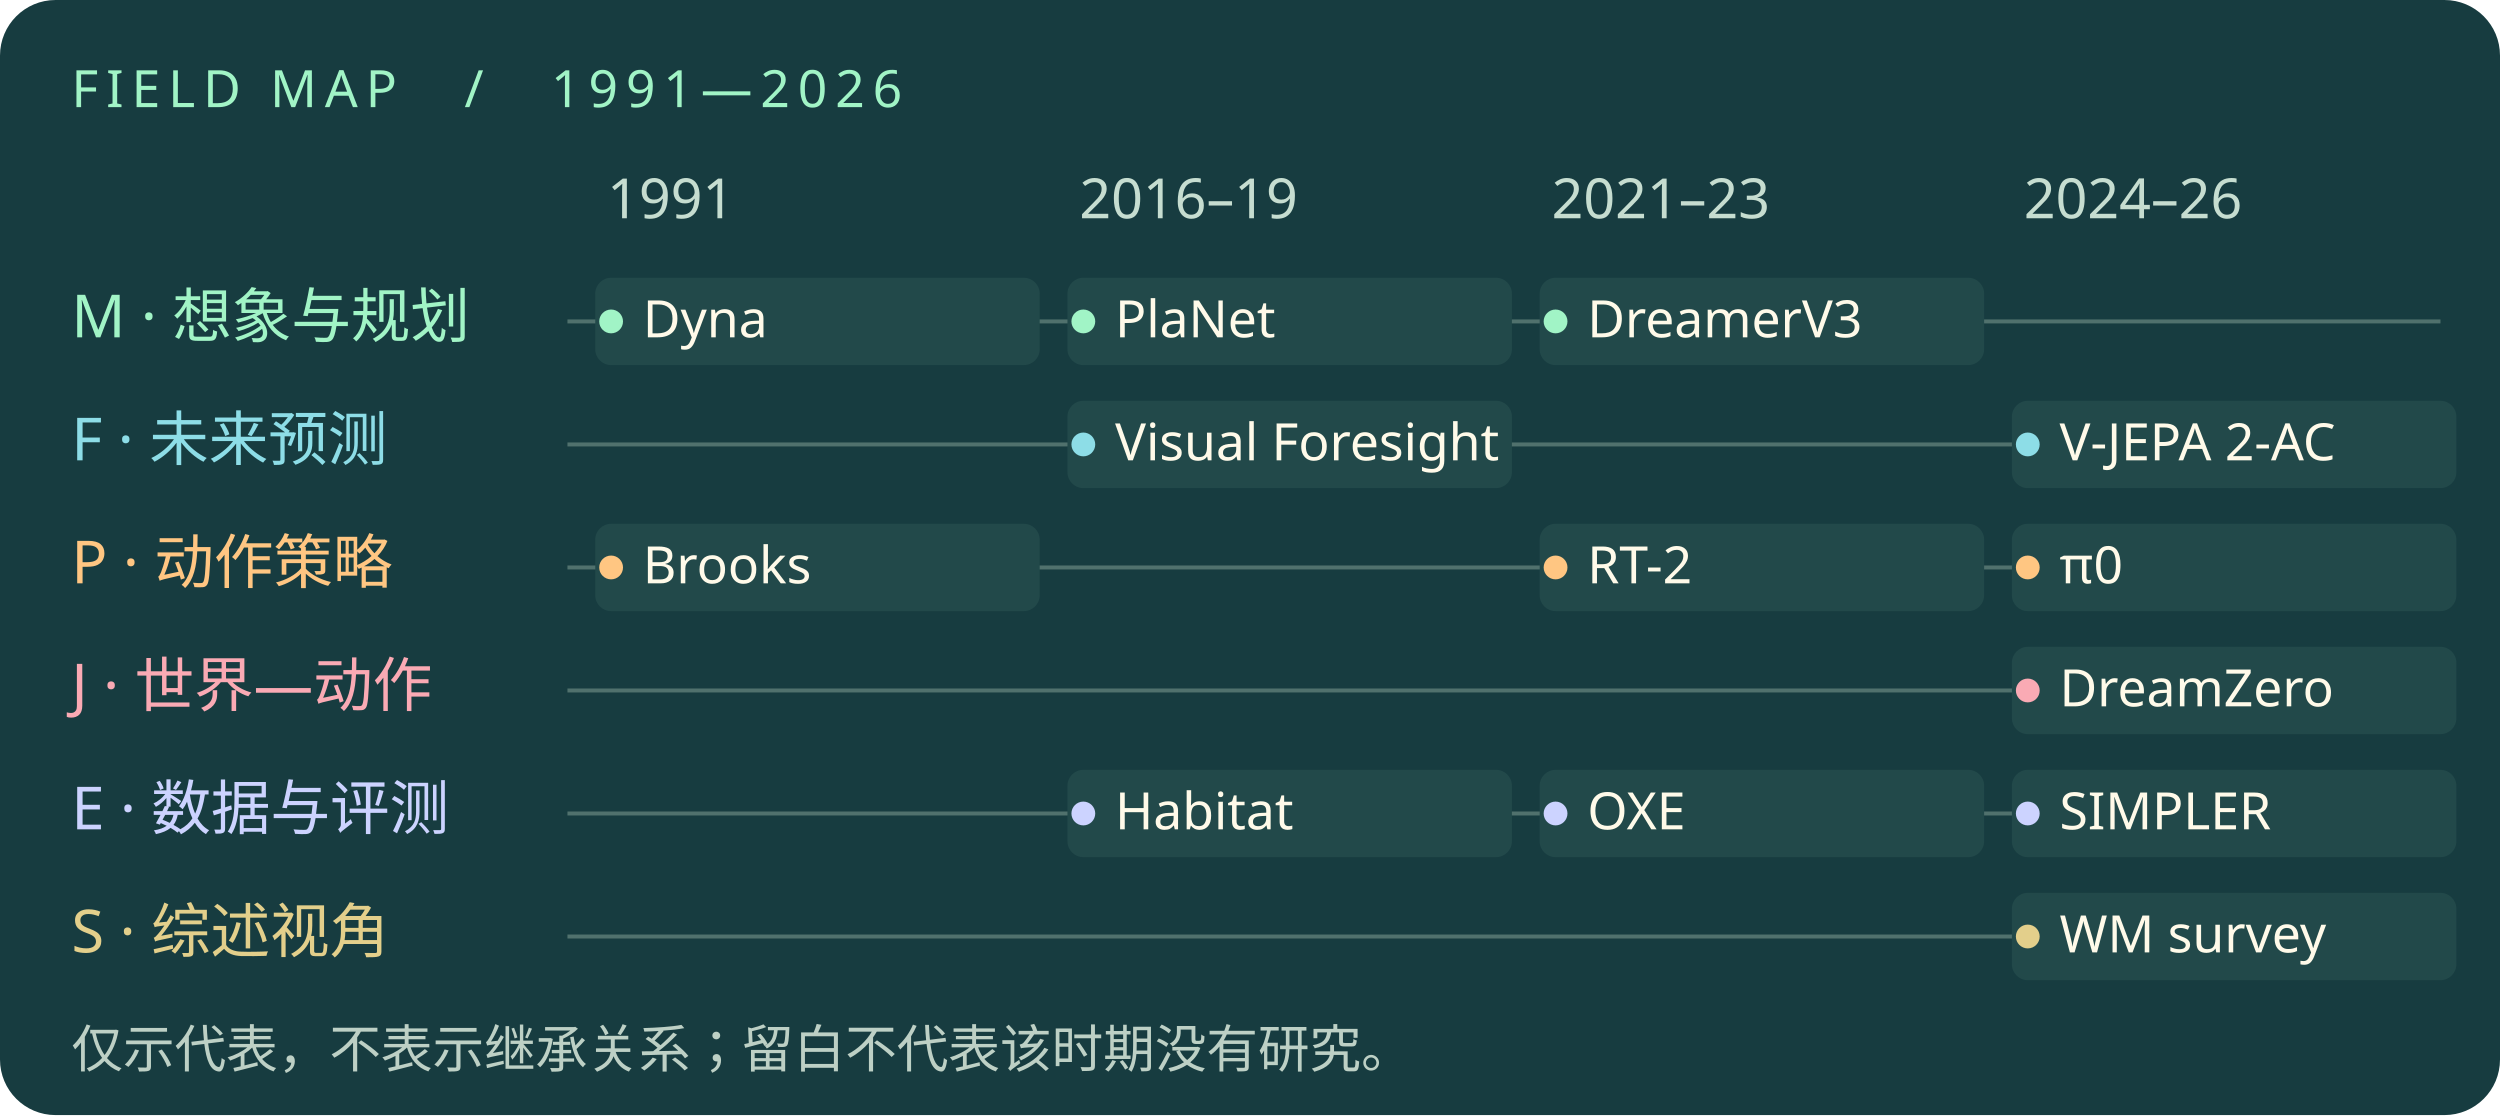
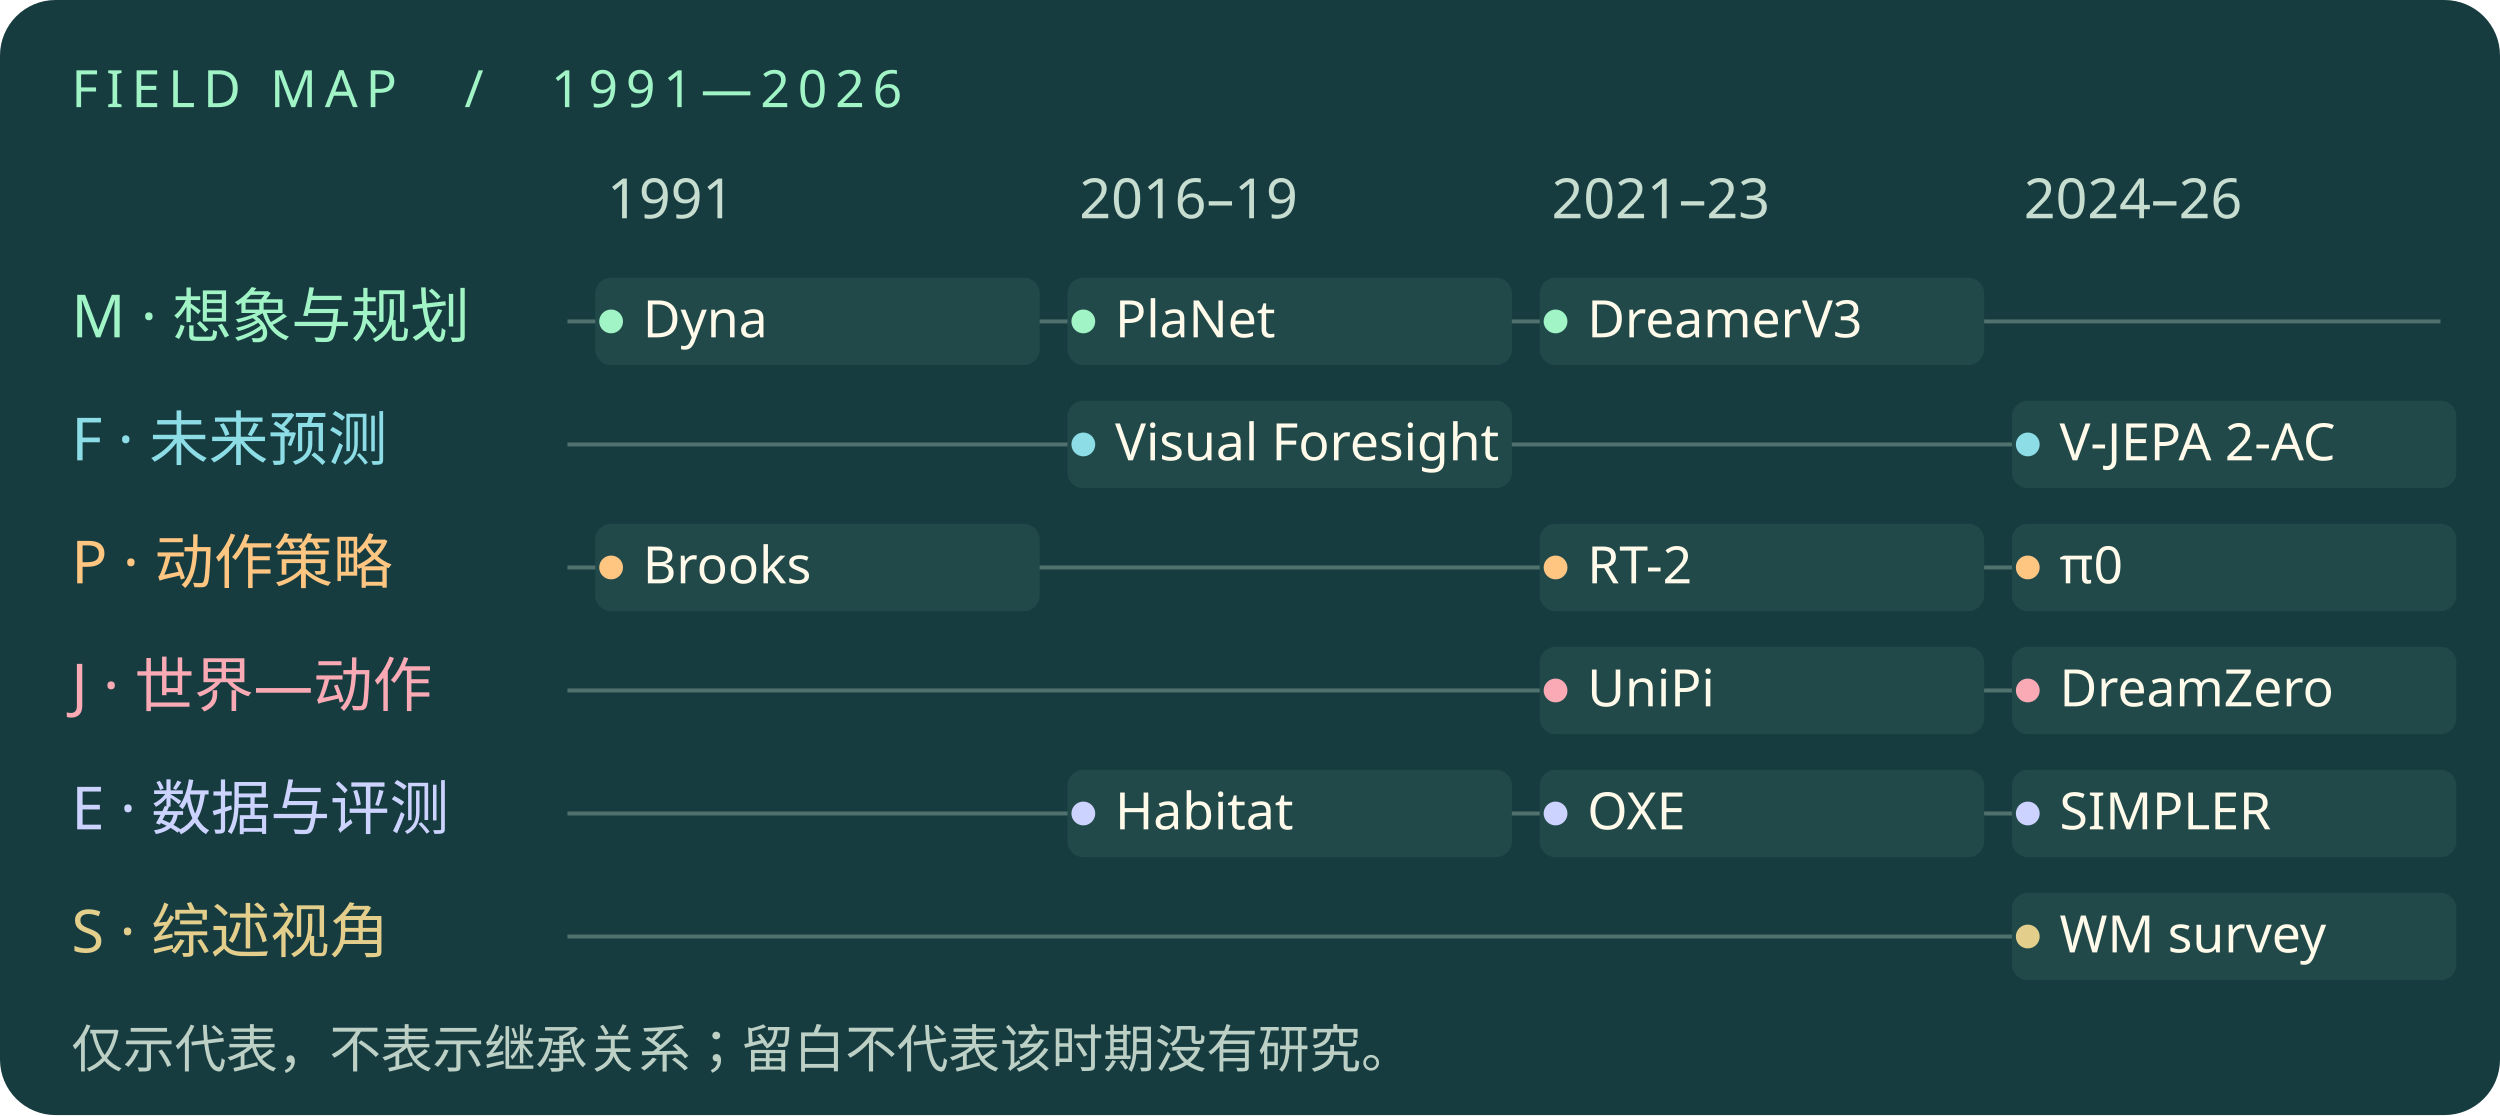
<svg xmlns="http://www.w3.org/2000/svg" viewBox="0 0 630 281" role="img" aria-labelledby="pan-title">
  <rect width="630" height="281" rx="14" fill="#173c40" />
  <g font-family="system-ui,sans-serif">
    <text x="18" y="27" fill="#a1f4c6" font-size="13" letter-spacing="2">FIELD MAP　/　1991—2026</text>
    <text x="153" y="55" fill="#c6ddd0" font-size="14">1991</text>
    <text x="272" y="55" fill="#c6ddd0" font-size="14">2016–19</text>
    <text x="391" y="55" fill="#c6ddd0" font-size="14">2021–23</text>
    <text x="510" y="55" fill="#c6ddd0" font-size="14">2024–26</text>
    <text x="18" y="85" font-size="15" fill="#a1f4c6">M · 想象与规划</text>
    <path d="M143 81H615" stroke="#50716d" />
    <g>
      <rect x="150" y="70" rx="4" width="112" height="22" fill="#22494a" />
      <circle cx="154" cy="81" r="3" fill="#a1f4c6" />
      <text x="162" y="85" font-size="13" fill="#fffae9">Dyna</text>
    </g>
    <g>
      <rect x="269" y="70" rx="4" width="112" height="22" fill="#22494a" />
      <circle cx="273" cy="81" r="3" fill="#a1f4c6" />
      <text x="281" y="85" font-size="13" fill="#fffae9">PlaNet</text>
    </g>
    <g>
      <rect x="388" y="70" rx="4" width="112" height="22" fill="#22494a" />
      <circle cx="392" cy="81" r="3" fill="#a1f4c6" />
      <text x="400" y="85" font-size="13" fill="#fffae9">DreamerV3</text>
    </g>
    <text x="18" y="116" font-size="15" fill="#8ddde7">F · 未来预测</text>
    <path d="M143 112H615" stroke="#50716d" />
    <g>
      <rect x="269" y="101" rx="4" width="112" height="22" fill="#22494a" />
      <circle cx="273" cy="112" r="3" fill="#8ddde7" />
      <text x="281" y="116" font-size="13" fill="#fffae9">Visual Foresight</text>
    </g>
    <g>
      <rect x="507" y="101" rx="4" width="112" height="22" fill="#22494a" />
      <circle cx="511" cy="112" r="3" fill="#8ddde7" />
      <text x="519" y="116" font-size="13" fill="#fffae9">V-JEPA 2-AC</text>
    </g>
    <text x="18" y="147" font-size="15" fill="#ffc682">P · 动作策略</text>
    <path d="M143 143H615" stroke="#50716d" />
    <g>
      <rect x="150" y="132" rx="4" width="112" height="22" fill="#22494a" />
      <circle cx="154" cy="143" r="3" fill="#ffc682" />
      <text x="162" y="147" font-size="13" fill="#fffae9">Brooks</text>
    </g>
    <g>
      <rect x="388" y="132" rx="4" width="112" height="22" fill="#22494a" />
      <circle cx="392" cy="143" r="3" fill="#ffc682" />
      <text x="400" y="147" font-size="13" fill="#fffae9">RT-2</text>
    </g>
    <g>
      <rect x="507" y="132" rx="4" width="112" height="22" fill="#22494a" />
      <circle cx="511" cy="143" r="3" fill="#ffc682" />
      <text x="519" y="147" font-size="13" fill="#fffae9">π0</text>
    </g>
    <text x="18" y="178" font-size="15" fill="#faaab4">J · 世界—动作</text>
    <path d="M143 174H615" stroke="#50716d" />
    <g>
+       <rect x="388" y="163" rx="4" width="112" height="22" fill="#22494a" />
+       <circle cx="392" cy="174" r="3" fill="#faaab4" />
+       <text x="400" y="178" font-size="13" fill="#fffae9">UniPi</text>
+     </g>
+     <g>
      <rect x="507" y="163" rx="4" width="112" height="22" fill="#22494a" />
      <circle cx="511" cy="174" r="3" fill="#faaab4" />
      <text x="519" y="178" font-size="13" fill="#fffae9">DreamZero</text>
    </g>
    <text x="18" y="209" font-size="15" fill="#ccd3ff">E · 数据与评测</text>
    <path d="M143 205H615" stroke="#50716d" />
    <g>
      <rect x="269" y="194" rx="4" width="112" height="22" fill="#22494a" />
      <circle cx="273" cy="205" r="3" fill="#ccd3ff" />
      <text x="281" y="209" font-size="13" fill="#fffae9">Habitat</text>
    </g>
    <g>
      <rect x="388" y="194" rx="4" width="112" height="22" fill="#22494a" />
      <circle cx="392" cy="205" r="3" fill="#ccd3ff" />
      <text x="400" y="209" font-size="13" fill="#fffae9">OXE</text>
    </g>
    <g>
      <rect x="507" y="194" rx="4" width="112" height="22" fill="#22494a" />
      <circle cx="511" cy="205" r="3" fill="#ccd3ff" />
      <text x="519" y="209" font-size="13" fill="#fffae9">SIMPLER</text>
    </g>
    <text x="18" y="240" font-size="15" fill="#e3cf8b">S · 综述视角</text>
    <path d="M143 236H615" stroke="#50716d" />
    <g>
      <rect x="507" y="225" rx="4" width="112" height="22" fill="#22494a" />
      <circle cx="511" cy="236" r="3" fill="#e3cf8b" />
      <text x="519" y="240" font-size="13" fill="#fffae9">WM survey</text>
    </g>
    <text x="18" y="269" font-size="13" fill="#bdd0c5">仅示代表，不表示继承关系；留白不代表该时期没有研究。</text>
  </g>
</svg>
